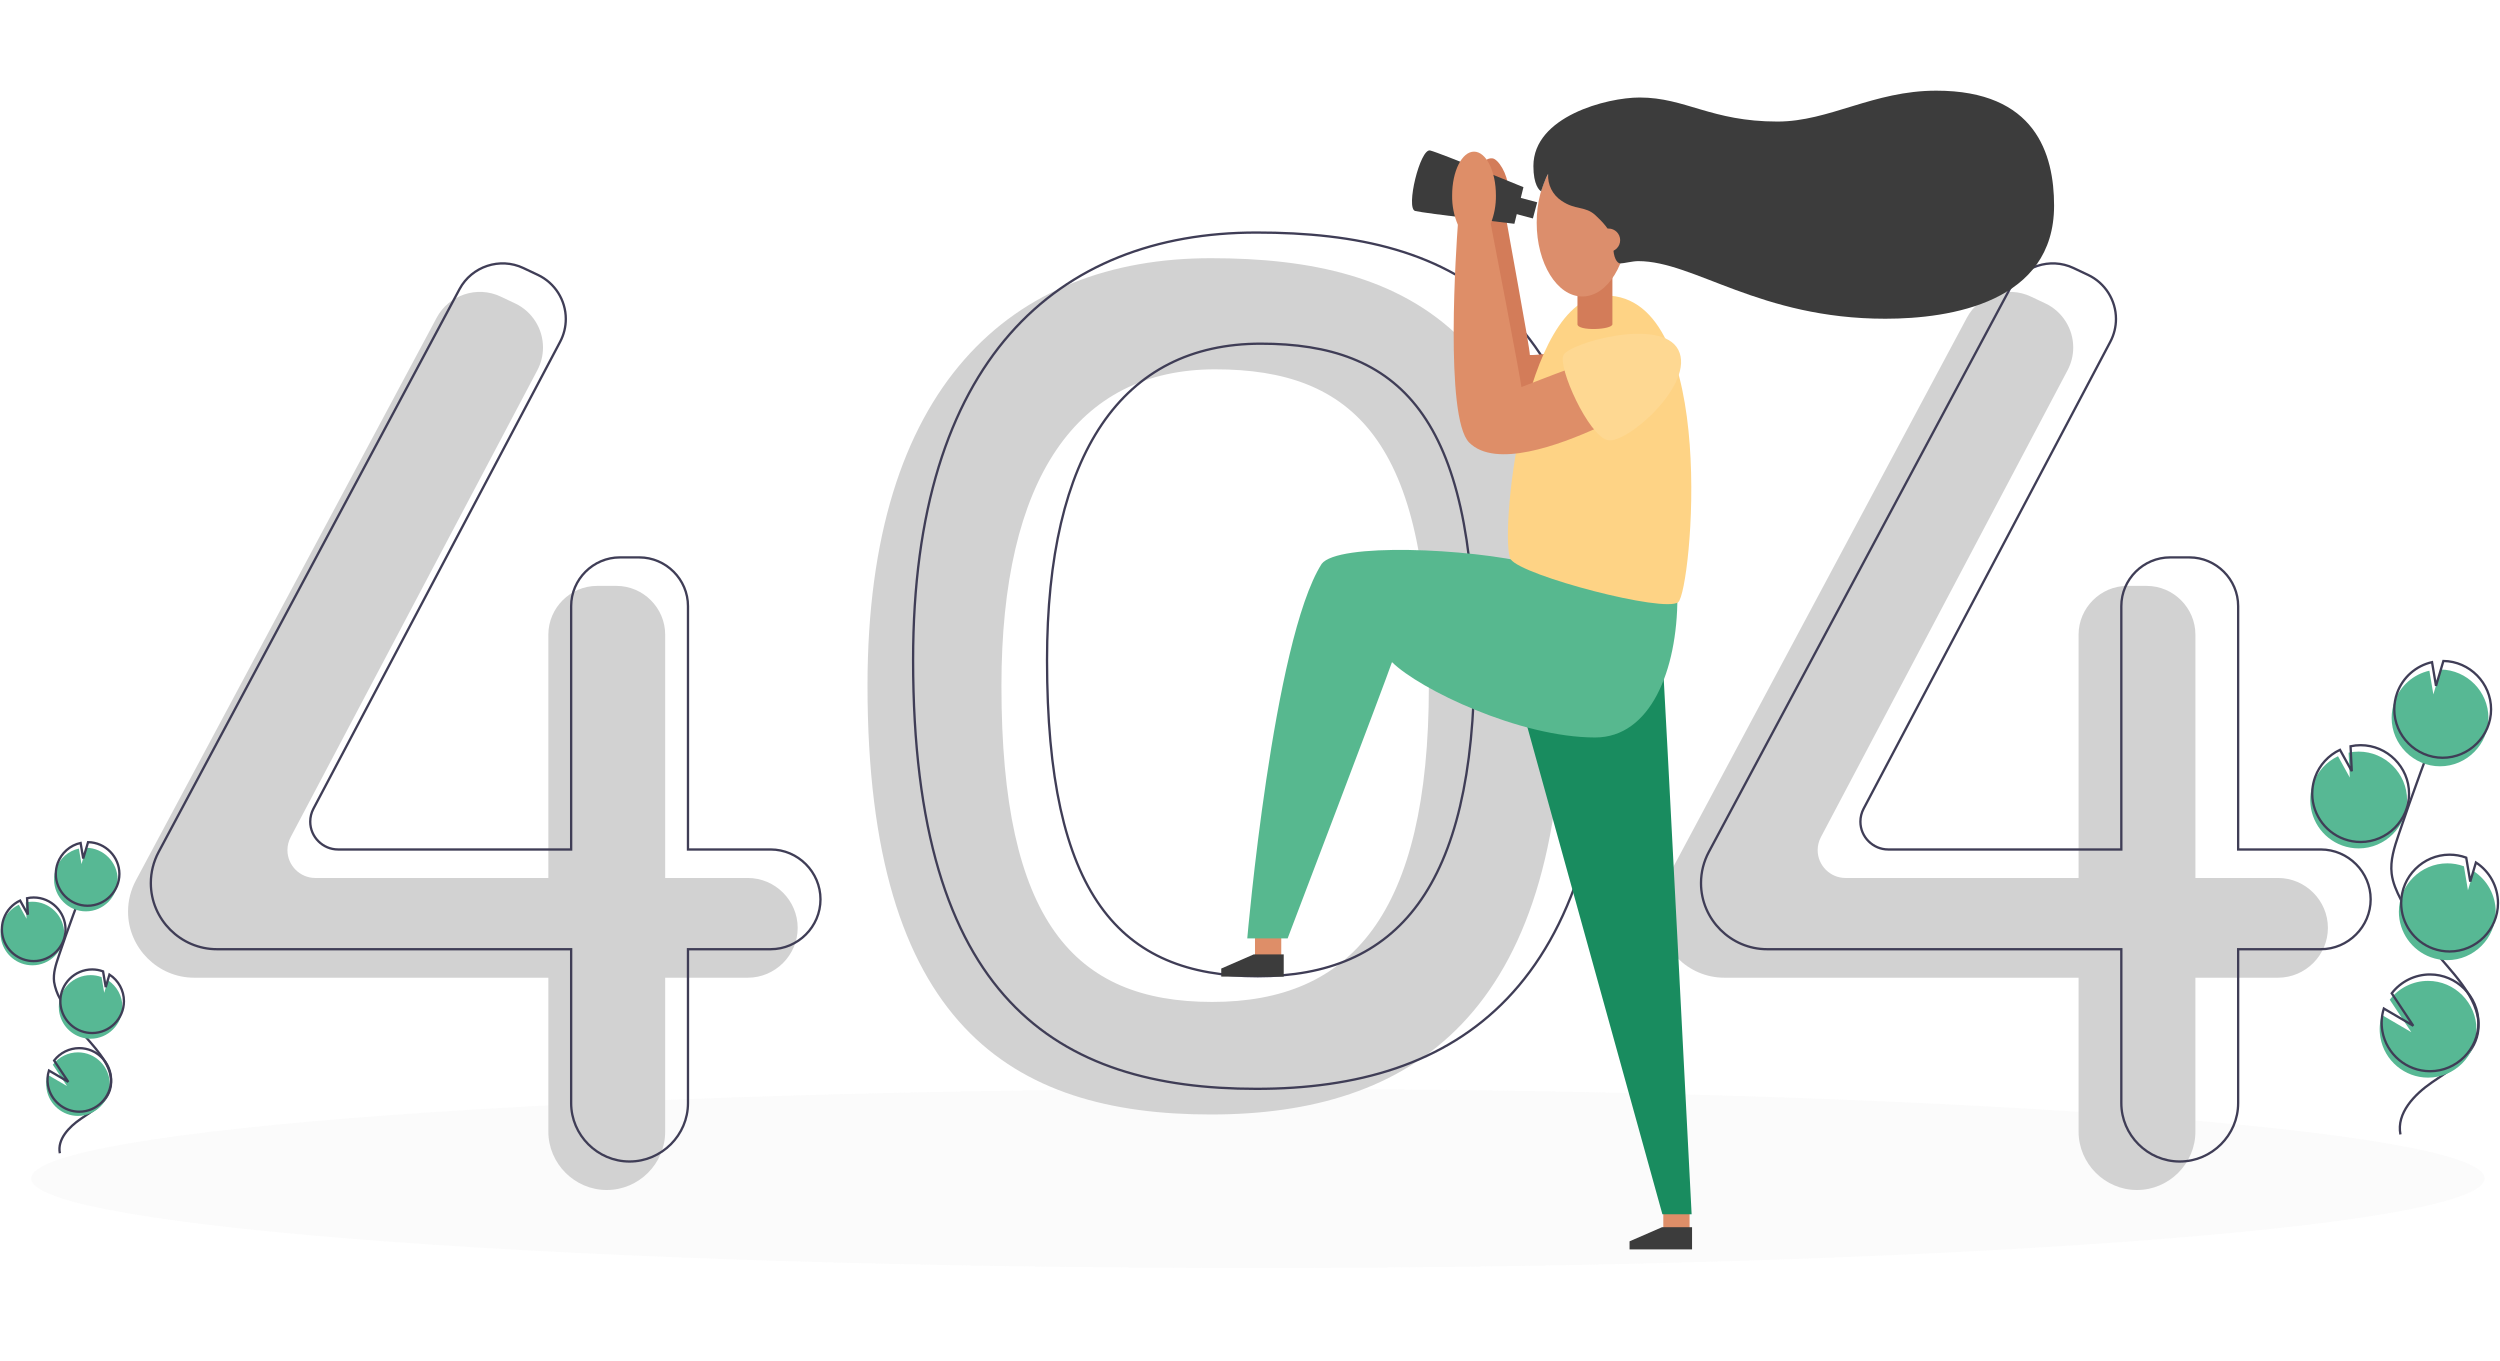
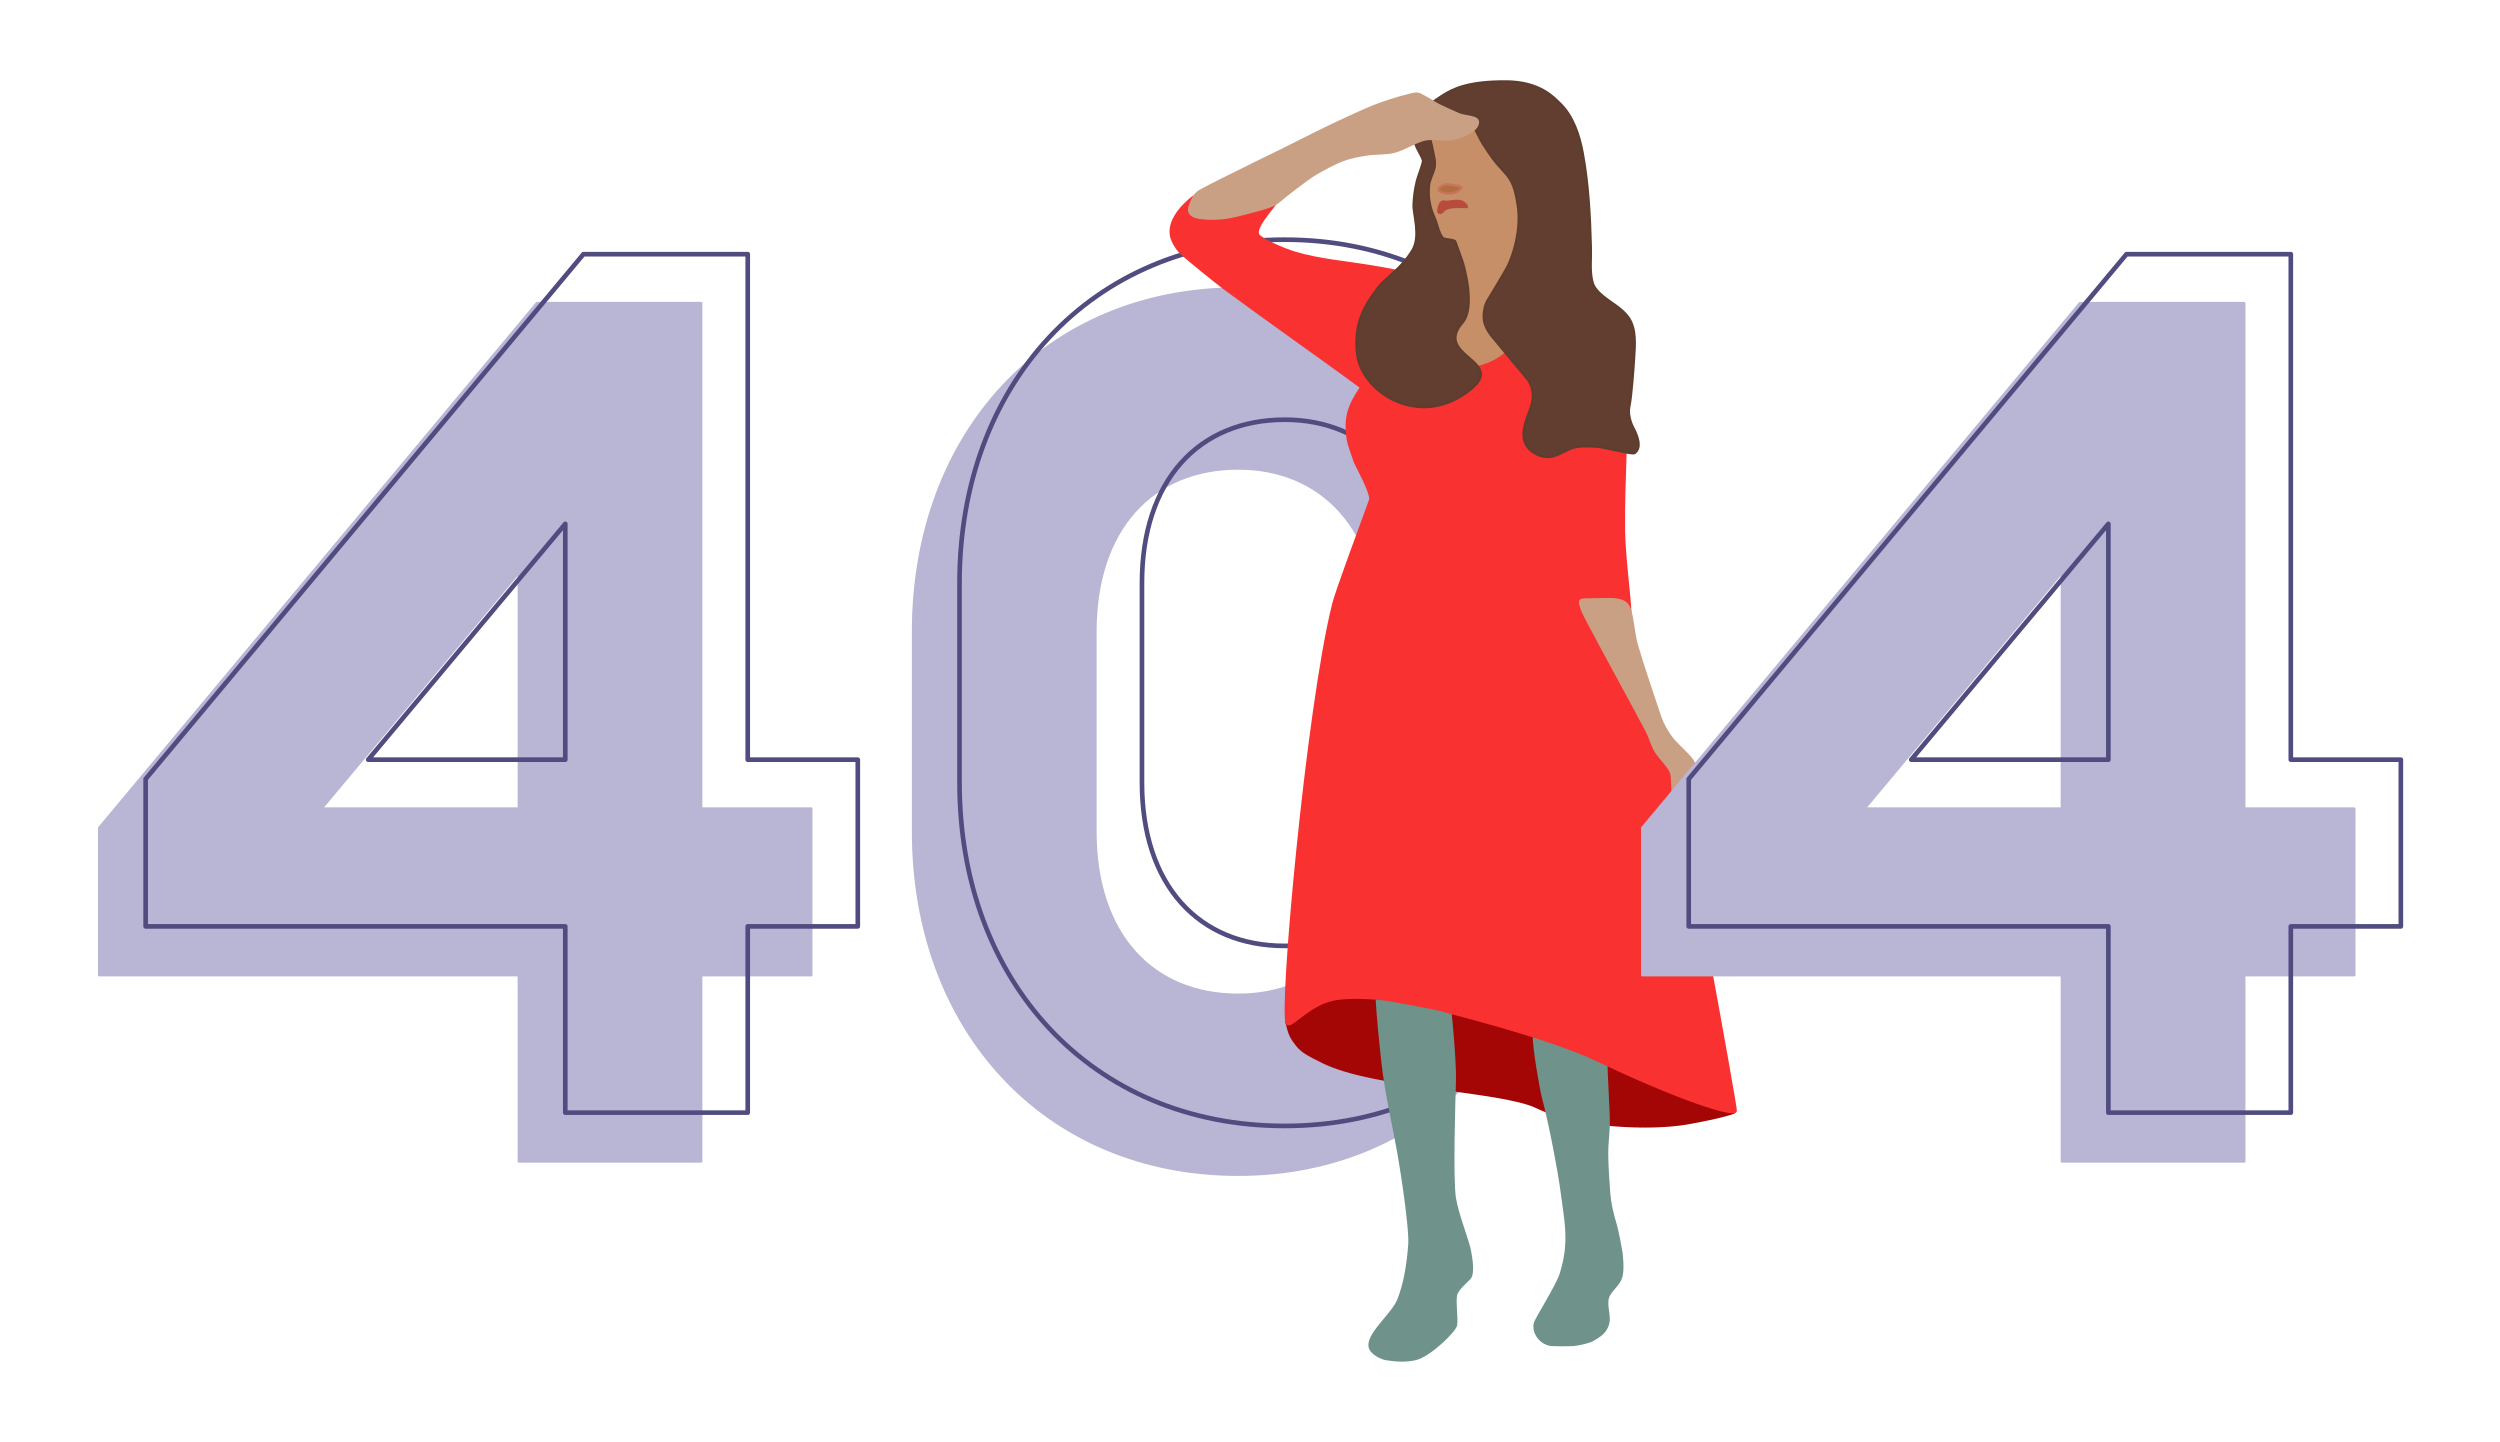
- <svg xmlns="http://www.w3.org/2000/svg" width="100%" height="100%" viewBox="0 0 1075 585" version="1.1">
+ <svg xmlns="http://www.w3.org/2000/svg" width="100%" height="100%" viewBox="0 0 1075 620" version="1.1" xml:space="preserve" style="fill-rule:evenodd;clip-rule:evenodd;stroke-linejoin:round;stroke-miterlimit:2;">
  <g>
+     <path d="M223.072,499.433l78.455,0l0,-80.081l47.32,0l0,-71.695l-47.32,0l0,-217.36l-70.661,0l-188.234,225.673l0,63.382l180.44,0l0,80.081Zm-84.76,-151.776l84.76,-101.4l0,101.4l-84.76,0Z" style="fill:#b9b5d5;fill-rule:nonzero;stroke:#b9b5d5;stroke-width:1px;" />
+     <path d="M532.44,505.153c82.175,0 139.327,-62.348 139.327,-147.636l0,-85.825c0,-85.287 -57.152,-147.635 -139.327,-147.635c-83.214,0 -139.848,62.348 -139.848,147.635l0,85.825c0,85.288 56.634,147.635 139.848,147.635l0,0.001Zm0,-77.414c-36.939,0 -61.393,-26.008 -61.393,-70.221l0,-85.825c0,-44.213 24.454,-70.22 61.393,-70.22c35.899,0 60.872,26.007 60.872,70.22l0,85.825c0,44.213 -24.973,70.221 -60.872,70.221Z" style="fill:#b9b5d5;fill-rule:nonzero;stroke:#b9b5d5;stroke-width:1px;" />
+     <path d="M552.44,484.153c82.175,0 139.327,-62.348 139.327,-147.636l0,-85.825c0,-85.287 -57.152,-147.635 -139.327,-147.635c-83.214,0 -139.848,62.348 -139.848,147.635l0,85.825c0,85.288 56.634,147.635 139.848,147.635l0,0.001Zm0,-77.414c-36.939,0 -61.393,-26.008 -61.393,-70.221l0,-85.825c0,-44.213 24.454,-70.22 61.393,-70.22c35.899,0 60.872,26.007 60.872,70.22l0,85.825c0,44.213 -24.973,70.221 -60.872,70.221Z" style="fill:none;fill-rule:nonzero;stroke:#504c80;stroke-width:2px;" />
    <g>
-       <ellipse cx="540.895" cy="506.723" rx="527.5" ry="38.521" style="fill:#f2f2f2;fill-opacity:0.3;" />
-       <path d="M520.678,111.022c-85.944,0 -147.651,55.14 -147.651,183.798c0,145.813 61.707,184.411 147.651,184.411c85.944,0 151.327,-42.274 151.327,-184.411c0,-151.939 -65.383,-183.798 -151.327,-183.798Zm0.565,319.809c-59.527,0 -90.626,-34.923 -90.626,-135.916c0,-89.112 32.372,-136.105 91.899,-136.105c59.527,0 91.899,30.868 91.899,136.105c0,98.447 -33.645,135.916 -93.172,135.916Z" style="fill:#d2d2d2;fill-rule:nonzero;" />
-       <path d="M321.563,377.529l-35.534,0l0,-104.639c0,-11.496 -9.46,-20.956 -20.956,-20.956l-8.326,0c0,0 0,0 0,0c-11.496,0 -20.956,9.46 -20.956,20.956l0,104.639l-100.23,0c0,0 0,0 0,0c-6.563,0 -11.963,-5.4 -11.963,-11.963c0,-1.948 0.475,-3.866 1.385,-5.589l106.083,-200.78c1.594,-3.017 2.427,-6.378 2.427,-9.789c0,-8.094 -4.689,-15.494 -12.008,-18.95l-6.262,-2.957c-10.04,-4.741 -22.195,-0.722 -27.429,9.07l-129.382,242.033c-2.203,4.121 -3.356,8.723 -3.356,13.396c0,15.588 12.828,28.416 28.416,28.416l152.319,0l0,66.167c0,13.78 11.339,25.119 25.119,25.119l0,0c13.78,0 25.119,-11.339 25.119,-25.119l0,-66.167l35.534,0c11.764,0 21.443,-9.68 21.443,-21.443c0,-11.764 -9.679,-21.444 -21.443,-21.444Z" style="fill:#d2d2d2;fill-rule:nonzero;" />
-       <path d="M979.56,377.529l-35.534,0l0,-104.639c0,-11.496 -9.46,-20.956 -20.956,-20.956l-8.327,0c0,0 0,0 0,0c-11.496,0 -20.956,9.46 -20.956,20.956l0,104.639l-100.23,0c0,0 0,0 0,0c-6.562,0 -11.963,-5.4 -11.963,-11.963c0,-1.948 0.476,-3.866 1.386,-5.589l106.082,-200.78c1.594,-3.017 2.427,-6.378 2.427,-9.789c0,-8.094 -4.689,-15.494 -12.007,-18.95l-6.263,-2.957c-10.04,-4.741 -22.194,-0.722 -27.429,9.07l-129.381,242.033c-2.203,4.121 -3.356,8.723 -3.356,13.396c0,15.588 12.827,28.416 28.416,28.416l152.318,0l0,66.167c0,13.78 11.34,25.119 25.119,25.119c13.78,0 25.119,-11.339 25.119,-25.119l0,-66.167l35.535,0c11.763,0 21.443,-9.68 21.443,-21.443c0,-11.764 -9.68,-21.443 -21.443,-21.444Z" style="fill:#d2d2d2;fill-rule:nonzero;" />
-       <path d="M331.366,365.276l-35.534,0l0,-104.639c0,0 0,0 0,0c0,-11.496 -9.46,-20.956 -20.956,-20.956l-8.327,0c-11.496,0 -20.955,9.46 -20.955,20.956l0,104.639l-100.231,0c0,0 0,0 0,0c-6.562,0 -11.963,-5.4 -11.963,-11.963c0,-1.948 0.476,-3.867 1.386,-5.589l106.082,-200.78c1.594,-3.017 2.427,-6.378 2.427,-9.79c0,-8.093 -4.689,-15.493 -12.007,-18.949l-6.262,-2.957c-10.041,-4.741 -22.195,-0.722 -27.43,9.07l-129.381,242.032c-2.203,4.122 -3.356,8.723 -3.356,13.397c0,15.588 12.827,28.415 28.416,28.415l152.319,0l0,66.168c0,13.78 11.339,25.119 25.119,25.119l0,0c13.779,0 25.119,-11.339 25.119,-25.119l0,-66.168l35.534,0c11.763,0 21.443,-9.679 21.443,-21.443c0,0 0,0 0,0c0,-11.763 -9.68,-21.443 -21.443,-21.443Z" style="fill:none;fill-rule:nonzero;stroke:#3f3d56;stroke-width:1px;" />
-       <path d="M997.94,365.276l-35.535,0l0,-104.639c0,-11.496 -9.459,-20.956 -20.956,-20.956l-8.326,0c-11.496,0 -20.956,9.46 -20.956,20.956l0,104.639l-100.23,0c0,0 0,0 0,0c-6.563,0 -11.963,-5.4 -11.963,-11.963c0,-1.948 0.476,-3.867 1.386,-5.589l106.082,-200.78c1.594,-3.017 2.427,-6.378 2.427,-9.79c0,-8.093 -4.689,-15.493 -12.007,-18.949l-6.263,-2.957c-10.04,-4.741 -22.195,-0.722 -27.429,9.07l-129.382,242.032c-2.203,4.122 -3.355,8.723 -3.355,13.397c0,15.588 12.827,28.415 28.415,28.415l152.319,0l0,66.168c0,13.78 11.339,25.119 25.119,25.119c13.78,0 25.119,-11.339 25.119,-25.119l0,-66.168l35.535,0c11.763,0 21.443,-9.679 21.443,-21.443c0,-11.763 -9.68,-21.443 -21.443,-21.443Z" style="fill:none;fill-rule:nonzero;stroke:#3f3d56;stroke-width:1px;" />
-       <path d="M540.283,99.995c-85.944,0 -147.651,55.139 -147.651,183.798c0,145.813 61.707,184.41 147.651,184.41c85.944,0 151.327,-42.273 151.327,-184.41c0,-151.94 -65.383,-183.798 -151.327,-183.798Zm0.565,319.808c-59.527,0 -90.626,-34.923 -90.626,-135.916c0,-89.112 32.372,-136.105 91.899,-136.105c59.527,0 91.899,30.868 91.899,136.105c0,98.447 -33.645,135.916 -93.172,135.916l0,0Z" style="fill:none;fill-rule:nonzero;stroke:#3f3d56;stroke-width:1px;" />
-       <path d="M1007.12,363.562c2.279,0.829 4.686,1.253 7.111,1.253c11.417,0 20.812,-9.395 20.812,-20.813c0,-11.417 -9.395,-20.812 -20.812,-20.812c-1.459,0 -2.913,0.153 -4.34,0.457l0.521,10.712l-5.068,-9.18c-4.972,2.336 -8.817,6.555 -10.683,11.722c-0.663,1.811 -1.067,3.707 -1.198,5.63c-0.655,9.247 4.943,17.868 13.657,21.031Z" style="fill:#57b894;fill-rule:nonzero;" />
-       <path d="M1032.19,487.806c-1.789,-9.11 5.963,-17.187 13.621,-22.437c7.658,-5.249 16.605,-10.408 19.218,-19.317c3.755,-12.803 -7.43,-24.529 -16.136,-34.641c-6.459,-7.505 -12.005,-15.748 -16.523,-24.558c-1.812,-3.532 -3.476,-7.225 -3.953,-11.166c-0.686,-5.675 1.137,-11.323 2.974,-16.737c6.12,-18.034 12.663,-35.917 19.629,-53.65" style="fill:none;fill-rule:nonzero;stroke:#3f3d56;stroke-width:1px;" />
-       <path d="M1007.97,360.804c2.279,0.829 4.686,1.253 7.111,1.253c11.417,0 20.812,-9.395 20.812,-20.813c0,-11.417 -9.395,-20.812 -20.812,-20.812c-1.459,0 -2.913,0.153 -4.339,0.457l0.52,10.712l-5.068,-9.18c-4.972,2.336 -8.817,6.556 -10.683,11.723c-0.663,1.81 -1.066,3.706 -1.197,5.629c-0.656,9.247 4.943,17.869 13.656,21.031Z" style="fill:none;fill-rule:nonzero;stroke:#3f3d56;stroke-width:1px;" />
-       <path d="M1029.65,301.601c2.414,-6.659 8.07,-11.643 14.98,-13.198l1.714,10.184l3.177,-10.696c11.298,0.168 20.501,9.509 20.501,20.808c0,11.416 -9.394,20.81 -20.81,20.81c-11.416,0 -20.81,-9.394 -20.81,-20.81c0,-2.421 0.423,-4.823 1.248,-7.098l0,0Z" style="fill:#57b894;fill-rule:nonzero;" />
-       <path d="M1030.79,297.924c2.414,-6.659 8.07,-11.643 14.98,-13.198l1.714,10.184l3.177,-10.696c11.298,0.168 20.501,9.508 20.501,20.808c0,11.416 -9.394,20.81 -20.81,20.81c-11.416,0 -20.81,-9.394 -20.81,-20.81c0,-2.421 0.423,-4.823 1.248,-7.098l0,0Z" style="fill:none;fill-rule:nonzero;stroke:#3f3d56;stroke-width:1px;" />
-       <path d="M1045.24,411.617c2.275,0.825 4.676,1.247 7.096,1.247c11.416,0 20.81,-9.394 20.81,-20.81c0,-7.044 -3.577,-13.627 -9.487,-17.46l-2.441,8.22l-1.732,-10.304c-0.017,-0.008 -0.034,-0.015 -0.053,-0.02c-2.278,-0.828 -4.684,-1.252 -7.108,-1.252c-11.417,0 -20.811,9.395 -20.811,20.811c0,8.741 5.507,16.592 13.726,19.568l0,0Z" style="fill:#57b894;fill-rule:nonzero;" />
-       <path d="M1046.23,407.892c2.275,0.826 4.676,1.248 7.096,1.248c11.416,0 20.81,-9.394 20.81,-20.81c0,-7.045 -3.577,-13.627 -9.487,-17.46l-2.441,8.219l-1.731,-10.304c-0.017,-0.008 -0.035,-0.015 -0.053,-0.02c-2.279,-0.828 -4.685,-1.252 -7.109,-1.252c-11.416,0 -20.811,9.395 -20.811,20.812c0,8.741 5.507,16.591 13.726,19.567l0,0Z" style="fill:none;fill-rule:nonzero;stroke:#3f3d56;stroke-width:1px;" />
-       <path d="M1023.58,446.18c1.741,9.906 10.429,17.201 20.487,17.201c11.411,0 20.801,-9.391 20.801,-20.802c0,-11.411 -9.39,-20.801 -20.801,-20.801c-6.447,0 -12.541,2.997 -16.477,8.104l9.273,13.957l-12.67,-7.408c-0.982,3.154 -1.193,6.497 -0.613,9.749Z" style="fill:#57b894;fill-rule:nonzero;" />
-       <path d="M1024.43,443.422c1.741,9.906 10.429,17.201 20.487,17.201c11.412,0 20.802,-9.39 20.802,-20.802c0,-11.411 -9.39,-20.801 -20.802,-20.801c-6.447,0 -12.541,2.997 -16.476,8.104l9.272,13.957l-12.67,-7.408c-0.982,3.154 -1.192,6.497 -0.613,9.749Z" style="fill:none;fill-rule:nonzero;stroke:#3f3d56;stroke-width:1px;" />
-       <path d="M9.259,414.261c1.498,0.545 3.079,0.823 4.673,0.823c7.501,0 13.674,-6.172 13.674,-13.674c0,-7.501 -6.173,-13.674 -13.674,-13.674c-0.959,0 -1.914,0.101 -2.852,0.3l0.343,7.039l-3.33,-6.032c-3.267,1.535 -5.793,4.307 -7.019,7.702c-0.436,1.189 -0.701,2.435 -0.787,3.699c-0.431,6.075 3.248,11.739 8.972,13.817Z" style="fill:#57b894;fill-rule:nonzero;" />
-       <path d="M25.736,495.892c-1.176,-5.986 3.918,-11.292 8.949,-14.742c5.031,-3.449 10.91,-6.838 12.626,-12.691c2.467,-8.412 -4.881,-16.117 -10.601,-22.76c-4.244,-4.931 -7.888,-10.347 -10.856,-16.135c-1.291,-2.274 -2.17,-4.757 -2.597,-7.336c-0.451,-3.729 0.747,-7.44 1.954,-10.997c4.02,-11.849 8.319,-23.598 12.896,-35.249" style="fill:none;fill-rule:nonzero;stroke:#3f3d56;stroke-width:1px;" />
-       <path d="M9.823,412.449c1.497,0.545 3.078,0.823 4.672,0.823c7.501,0 13.674,-6.172 13.674,-13.674c0,-7.501 -6.173,-13.674 -13.674,-13.674c-0.959,0 -1.914,0.101 -2.851,0.3l0.342,7.039l-3.33,-6.032c-3.267,1.535 -5.793,4.307 -7.019,7.702c-0.436,1.189 -0.701,2.435 -0.787,3.699c-0.43,6.075 3.248,11.739 8.973,13.817Z" style="fill:none;fill-rule:nonzero;stroke:#3f3d56;stroke-width:1px;" />
-       <path d="M24.064,373.552c1.586,-4.375 5.302,-7.65 9.843,-8.671l1.125,6.691l2.088,-7.028c7.423,0.11 13.47,6.247 13.47,13.671c0,7.501 -6.172,13.673 -13.673,13.673c-7.501,0 -13.673,-6.172 -13.673,-13.673c0,-1.59 0.278,-3.168 0.82,-4.663Z" style="fill:#57b894;fill-rule:nonzero;" />
-       <path d="M24.815,371.136c1.586,-4.375 5.302,-7.65 9.842,-8.671l1.126,6.69l2.088,-7.027c7.423,0.11 13.469,6.247 13.469,13.671c0,7.501 -6.172,13.673 -13.672,13.673c-7.501,0 -13.673,-6.172 -13.673,-13.673c0,-1.59 0.278,-3.168 0.82,-4.663Z" style="fill:none;fill-rule:nonzero;stroke:#3f3d56;stroke-width:1px;" />
-       <path d="M34.31,445.834c1.494,0.542 3.072,0.82 4.662,0.82c7.5,0 13.672,-6.172 13.672,-13.673c0,-4.628 -2.35,-8.953 -6.233,-11.471l-1.604,5.4l-1.137,-6.77c-0.011,-0.005 -0.023,-0.01 -0.035,-0.013c-1.498,-0.545 -3.079,-0.823 -4.673,-0.823c-7.501,0 -13.673,6.172 -13.673,13.673c0,5.744 3.619,10.903 9.021,12.857Z" style="fill:#57b894;fill-rule:nonzero;" />
-       <path d="M34.96,443.387c1.495,0.542 3.073,0.82 4.663,0.82c7.5,0 13.672,-6.172 13.672,-13.673c0,-4.628 -2.35,-8.953 -6.233,-11.471l-1.604,5.4l-1.137,-6.77c-0.012,-0.005 -0.023,-0.01 -0.035,-0.013c-1.495,-0.542 -3.073,-0.82 -4.663,-0.82c-7.501,0 -13.673,6.172 -13.673,13.673c0,5.74 3.614,10.897 9.01,12.854Z" style="fill:none;fill-rule:nonzero;stroke:#3f3d56;stroke-width:1px;" />
-       <path d="M20.074,468.543c1.144,6.508 6.852,11.301 13.461,11.301c7.497,0 13.666,-6.17 13.666,-13.667c0,-7.497 -6.169,-13.667 -13.666,-13.667c-4.236,0 -8.24,1.97 -10.826,5.325l6.092,9.17l-8.324,-4.867c-0.645,2.071 -0.784,4.268 -0.403,6.405Z" style="fill:#57b894;fill-rule:nonzero;" />
-       <path d="M20.637,466.731c1.144,6.508 6.853,11.301 13.461,11.301c7.497,0 13.667,-6.17 13.667,-13.667c0,-7.497 -6.17,-13.667 -13.667,-13.667c-4.236,0 -8.24,1.97 -10.826,5.325l6.092,9.17l-8.324,-4.867c-0.645,2.071 -0.784,4.268 -0.403,6.405Z" style="fill:none;fill-rule:nonzero;stroke:#3f3d56;stroke-width:1px;" />
+       <path d="M553.15,439.311c1.365,5.609 1.88,6.718 4.524,10.075c2.227,2.827 4.919,4.218 11.112,7.293c21.993,10.92 77.147,12.179 91.921,19.343c18.354,8.899 49.915,9.634 64.767,7.009c13.864,-2.449 20.507,-4.513 20.515,-4.931c0.019,-0.95 -6.616,-1.552 -8.659,-2.078c-1.792,-0.462 -4.621,-1.692 -6.264,-2.524c-4.311,-2.182 -8.568,-4.469 -12.869,-6.671c-9.906,-5.071 -19.782,-10.345 -30.265,-14.168c-9.428,-3.437 -85.599,-22.662 -94.587,-24.489c-2.409,-0.489 -21.929,-2.374 -28.194,1.644c-2.017,1.294 -12.534,7.308 -12.001,9.497Z" style="fill:#a40505;stroke:#a40505;stroke-width:1px;stroke-linecap:round;stroke-miterlimit:1.5;" />
+       <path d="M604.702,429.891c-0.831,-0.291 -12.756,-3.024 -12.723,-1.922c0.233,7.676 1.635,20.827 2.471,28.466c1.449,13.238 4.559,26.219 6.89,39.307c1.88,10.555 5.128,33.139 4.71,39.099c-0.64,9.116 -2.041,17.253 -4.71,24.021c-2.643,6.702 -14.422,15.388 -12.129,21.028c0.894,2.197 4.867,4.208 6.814,4.508c4.149,0.64 8.237,0.951 12.569,0c6.171,-1.355 17.142,-12.215 17.473,-14.584c0.5,-3.58 -0.678,-9.356 0,-12.927c0.475,-2.508 4.871,-6.088 5.935,-7.326c1.698,-1.978 0.659,-8.678 0,-11.944c-0.882,-4.372 -5.416,-15.778 -6.438,-22.439c-1.347,-8.781 -0.212,-42.843 0,-50.109c0.249,-8.522 -1.71,-28.439 -1.876,-29.605c-0.016,-0.11 -17.396,-5.016 -18.986,-5.573Z" style="fill:#6f928a;stroke:#6f928b;stroke-width:1px;stroke-linecap:round;stroke-miterlimit:1.5;" />
+       <path d="M690.653,455.381c-0.006,-0.807 -31.024,-11.149 -31.057,-10.618c-0.318,5.204 3.136,24.292 3.875,27.011c3.158,11.617 7.077,33.241 7.647,37.651c1.986,15.382 4.496,24.269 0,38.45c-1.626,5.128 -10.662,19.248 -11.09,21.114c-1.032,4.501 2.892,9.061 7.36,9.338c2.034,0.126 6.825,0.117 8.939,0c1.844,-0.102 6.975,-1.181 8.494,-2.099c2.682,-1.622 5.875,-3.188 6.733,-7.502c0.813,-4.088 -1.88,-8.61 0.603,-12.4c1.668,-2.546 4.146,-4.359 5.016,-7.426c0.774,-2.729 0.289,-8.579 0,-10.44c-0.407,-2.617 -1.766,-9.543 -2.475,-11.922c-1.335,-4.476 -2.378,-8.624 -2.767,-13.257c-0.381,-4.524 -0.86,-12.925 -0.893,-16.993c-0.031,-3.886 0.54,-8.507 0.689,-12.382c0.173,-4.549 -1.028,-22.2 -1.074,-28.525Z" style="fill:#6f928a;stroke:#6f928b;stroke-width:1px;stroke-linecap:round;stroke-miterlimit:1.5;" />
+       <path d="M613.261,59.877c-0.511,-3.532 17.433,-6.878 18.395,-6.612c6.658,1.837 13.623,14.133 18.489,21.36c3.566,5.297 3.022,21.995 4.386,29.386c0.439,2.384 -13.976,28.729 -14.381,30.609c-1.528,7.095 11.115,12.868 9.995,16.051c-1.339,3.805 -4.579,4.259 -8.413,6.947c-4.403,3.088 -10.545,-0.604 -12.63,-3.255c-1.598,-2.033 -5.186,-8.377 -4.976,-9.073c1.63,-5.406 4.649,-8.497 4.976,-12.502c0.39,-4.769 -1.615,-23.527 -3.497,-24.954c-2.465,-1.869 -5.554,-2.755 -7.793,-4.949c-1.607,-1.576 -4.75,-18.843 -4.551,-21.552c0.261,-3.549 0.447,-18.362 0,-21.456Z" style="fill:#c78f68;stroke:#3e281e;stroke-width:1px;stroke-linecap:round;stroke-miterlimit:1.5;" />
+       <path d="M620.967,79.391c-0.87,0.41 -3.358,1.571 -1.94,2.837c0.179,0.159 1.739,0.819 1.94,0.85c2.161,0.332 3.082,0.297 5.323,-0.466c0.407,-0.138 1.184,-0.642 1.95,-1.656c0.209,-0.277 0.23,-0.594 -0.178,-0.723c-0.758,-0.238 -1.542,-0.39 -2.325,-0.526c-0.846,-0.146 -4.07,-0.646 -4.77,-0.316Z" style="fill:#b46c41;stroke:#c5765d;stroke-width:1px;stroke-linecap:round;stroke-miterlimit:1.5;" />
+       <path d="M626.241,88.991l2.715,0c0.555,0 1.268,0.076 1.818,0c0.076,-0.01 -0.126,-0.605 -0.244,-0.76c-0.232,-0.303 -0.493,-0.59 -0.793,-0.826c-0.778,-0.612 -1.523,-0.965 -2.532,-1.009c-2.634,-0.114 -2.593,0.296 -5.248,0.401c-0.549,0.022 -1.444,-0.404 -1.98,0.03c-1.062,0.86 -1.31,2.418 -1.481,3.67c-0.059,0.428 0.039,0.889 0.52,1.046c0.822,0.268 1.63,-0.991 2.09,-1.318c1.455,-1.034 3.424,-1.234 5.135,-1.234Z" style="fill:#b84c3c;stroke:#b84c3c;stroke-width:1px;stroke-linecap:round;stroke-miterlimit:1.5;" />
+       <path d="M513.04,92.444c-1.462,-0.697 1.392,-8.861 0,-7.759c-5.317,4.208 -12.075,11.567 -8.783,18.874c0.938,2.083 2.337,4.163 4.016,5.676c2.634,2.376 14.712,12.189 18.113,14.705c19.384,14.339 39.346,28.238 58.786,42.501c0.541,0.397 -6.559,7.63 -6.052,17.464c0.347,6.743 0.775,6.588 3.464,14.632c0.523,1.565 7.559,13.803 6.555,16.586c-3.862,10.701 -14.309,38.594 -15.815,44.589c-11.229,44.681 -23.129,176.188 -19.908,180.405c1.714,2.244 8.854,-7.954 19.908,-10.304c7.836,-1.667 21.006,-0.232 22.423,0c1.21,0.197 21.526,3.577 25.755,5.039c2.428,0.84 44.22,10.974 65.518,21.166c33.582,16.069 59.422,24.719 59.35,21.587c-0.077,-3.301 -23.078,-129.85 -26.323,-140.718c-1.049,-3.516 -2.652,-7.923 -4.219,-11.246c-4.123,-8.748 -32.767,-62.338 -33.61,-63.355c-0.719,-0.867 -1.666,-3.457 -1.179,-3.526c5.701,-0.808 18.249,6.108 19.716,6.243c1.238,0.115 -2.336,-24.187 -2.464,-36.776c-0.252,-24.936 1.812,-36.925 0,-61.786c-0.434,-5.962 -42.034,-25.738 -42.976,-24.108c-4.062,7.023 -9.801,12.652 -17.756,14.969c-2.876,0.838 -6.901,1.39 -9.713,0c-1.209,-0.597 -2.027,-1.654 -2.65,-2.806c-2.179,-4.033 -1.037,-8.396 -0.704,-12.702c0.13,-1.686 0.243,-3.376 0.25,-5.067c0.028,-6.357 -14.158,-16.579 -16.293,-17.55c-5.96,-2.709 -12.962,-3.648 -19.31,-4.713c-10.837,-1.818 -21.874,-2.652 -32.439,-5.822c-4.595,-1.379 -14.478,-5.589 -15.67,-7.718c-1.105,-1.972 1.89,-6.278 4.326,-9.422c1.494,-1.928 2.778,-3.419 2.778,-3.667c0,-0.462 -6.67,2.066 -7.104,2.225c-1.238,0.452 -10.521,2.615 -14.509,3.311c-4.167,0.727 -9.539,0.951 -13.481,-0.927Z" style="fill:#f93131;stroke:#f93131;stroke-width:1px;stroke-linecap:round;stroke-miterlimit:1.5;" />
+       <path d="M608.866,60.968c-1.415,0.64 3.236,6.813 3.042,8.4c-0.175,1.422 -2.242,6.848 -2.606,8.311c-0.886,3.557 -1.295,6.712 -1.465,10.37c-0.186,4.035 3.204,13.569 -0.518,19.629c-5.155,8.394 -11.424,11.61 -14.657,15.858c-5.409,7.108 -10.69,14.916 -9.079,28.764c1.952,16.77 27.797,32.935 49.319,14.722c14.244,-12.054 -16.485,-13.944 -4.056,-28.266c5.813,-6.699 0.488,-24.902 0,-26.313c-0.371,-1.073 -0.909,-2.618 -3.046,-8.532c-0.362,-1.001 -4.788,-0.762 -5.515,-1.709c-1.571,-2.049 -2.013,-4.551 -2.853,-6.988c-0.651,-1.889 -1.72,-3.969 -2.204,-5.92c-0.911,-3.679 -1.018,-5.334 -0.815,-9.113c0.148,-2.753 1.71,-5.194 2.381,-7.803c0.356,-1.384 0.216,-3.268 -0.066,-4.643c-0.462,-2.247 -1.592,-7.966 -1.865,-8.007c-1.264,-0.19 -4.7,0.653 -5.997,1.24Z" style="fill:#613e2f;stroke:#5f3d2e;stroke-width:1px;stroke-linecap:round;stroke-miterlimit:1.5;" />
+       <path d="M633.835,54.994c1.549,2.206 2.295,4.492 3.745,6.754c1.619,2.523 3.266,5.035 5.096,7.409c1.74,2.256 3.817,4.235 5.599,6.458c2.783,3.471 3.63,8.02 4.327,12.385c1.76,11.016 -2.175,22.393 -4.327,26.55c-1.865,3.604 -7.404,12.523 -8.671,14.73c-1.195,2.081 -1.577,4.551 -1.604,6.917c-0.037,3.371 1.799,6.393 3.892,8.884c1.826,2.171 13.011,15.796 14.033,16.884c2.57,2.736 4.403,7.223 2.248,13.384c-1.702,4.87 -4.786,11.186 -1.81,16.216c0.652,1.101 2.164,2.567 3.376,3.219c1.49,0.801 2.907,1.773 6.214,1.703c3.115,-0.065 6.381,-2.313 9.208,-3.502c3.146,-1.323 6.723,-1.078 10.029,-1.015c4.984,0.094 16.624,3.723 17.768,2.814c2.96,-2.351 1.263,-6.753 0.014,-9.52c-0.516,-1.144 -3.411,-5.569 -2.318,-10.759c0.921,-4.368 1.836,-17.752 1.966,-19.975c0.339,-5.834 1.197,-13.273 -2.602,-18.319c-2.775,-3.684 -7.146,-5.946 -10.63,-8.783c-1.899,-1.547 -4.019,-3.637 -4.651,-6.139c-1.23,-4.867 -0.54,-9.716 -0.668,-14.677c-0.351,-13.611 -1.046,-27.487 -3.528,-40.898c-1.41,-7.62 -4.083,-15.825 -9.814,-21.329c-2.804,-2.692 -8.77,-9.338 -23.269,-9.384c-16.28,-0.052 -22.573,3.162 -27.069,5.995c-1.206,0.76 -4.244,2.823 -4.167,2.866c2.314,1.287 16.539,9.604 17.613,11.132Z" style="fill:#613e2f;stroke:#5f3d2e;stroke-width:1px;stroke-linecap:round;stroke-miterlimit:1.5;" />
+       <path d="M516.639,81.698c-2.852,1.573 -3.502,2.972 -4.881,6.46c-0.479,1.212 -0.673,2.542 0,3.492c1.178,1.661 3.128,1.844 4.881,2.1c2.398,0.35 6.359,0.365 9.508,0c3.404,-0.394 7.358,-1.433 10.916,-2.366c3.522,-0.922 7.797,-2.023 10.434,-3.226c2.033,-0.928 3.605,-2.642 5.386,-3.992c1.814,-1.373 3.626,-2.883 5.495,-4.25c2.186,-1.598 4.94,-3.779 7.62,-5.339c3.162,-1.84 7.767,-4.346 11.352,-5.702c3.257,-1.233 6.723,-1.872 10.159,-2.437c3.719,-0.611 8.207,-0.221 12.151,-1.231c4.197,-1.076 9.078,-4.352 13.032,-5.222c3.479,-0.766 7.665,0.398 10.689,0c2.585,-0.341 5.429,-1.203 7.449,-2.388c1.908,-1.12 4.236,-2.175 4.668,-4.721c0.506,-2.988 -5.589,-2.539 -8.375,-3.813c-2.784,-1.272 -5.94,-2.603 -8.346,-3.831c-2.089,-1.066 -4.404,-2.706 -6.085,-3.534c-1.272,-0.626 -2.603,-1.644 -4.005,-1.432c-3.187,0.482 -10.182,2.56 -15.118,4.324c-4.995,1.786 -10.08,4.222 -14.849,6.389c-4.635,2.107 -9.196,4.374 -13.765,6.618c-4.829,2.371 -11.014,5.533 -15.206,7.61c-3.306,1.637 -6.645,3.206 -9.947,4.851c-5.518,2.748 -19.473,9.605 -23.163,11.64Z" style="fill:#caa084;stroke:#caa084;stroke-width:1px;stroke-linecap:round;stroke-miterlimit:1.5;" />
+       <path d="M679.45,259.018c-0.22,-1.743 2.128,-1.08 11.23,-1.375c8.553,-0.278 9.548,2.476 10.315,4.99c1.16,3.804 1.471,9.903 2.828,14.707c2.159,7.643 8.086,25.193 10.125,31.151c0.546,1.595 1.275,3.132 2.111,4.595c0.913,1.599 2.065,3.466 3.366,4.996c1.78,2.093 5.768,5.753 7.311,7.561c0.827,0.969 1.586,2.066 1.951,3.286c0.632,2.117 1.601,6.944 1.843,9.418c0.177,1.803 -0.005,4.053 -0.391,5.422c-0.307,1.088 -1.041,2.087 -1.925,2.793c-1.001,0.799 -2.865,1.765 -4.08,2.001c-1.069,0.208 -2.428,-0.252 -3.213,-0.585c-0.632,-0.269 -1.192,-0.857 -1.496,-1.416c-0.304,-0.559 -0.286,-1.284 -0.33,-1.937c-0.054,-0.824 0,-2.004 0,-3.006c0,-1.046 0.091,-2.185 0,-3.272c-0.139,-1.681 0.137,-4.743 -0.837,-6.813c-1.215,-2.583 -4.764,-5.83 -6.453,-8.686c-1.564,-2.646 -2.257,-5.73 -3.681,-8.454c-4.863,-9.301 -20.717,-38.125 -25.496,-47.354c-1.323,-2.554 -2.827,-5.24 -3.178,-8.022Z" style="fill:#caa084;stroke:#caa084;stroke-width:1px;stroke-linecap:round;stroke-miterlimit:1.5;" />
    </g>
-     <g>
-       <rect x="715.223" y="519.62" width="11.296" height="9.562" style="fill:#de8e68;" />
-       <path d="M727.581,527.689l0,9.562l-26.875,0l0,-3.48l13.979,-6.082l12.896,0Z" style="fill:#3c3c3c;fill-rule:nonzero;" />
-       <rect x="539.645" y="402.314" width="11.296" height="9.562" style="fill:#de8e68;" />
-       <path d="M552.004,410.382l0,9.563l-26.868,0l0,-3.473l13.978,-6.09l12.89,0Z" style="fill:#3c3c3c;fill-rule:nonzero;" />
-       <path d="M714.831,282.491c0.571,5.432 12.571,239.653 12.571,239.653l-12.571,0l-61.127,-220.534l61.127,-19.119Z" style="fill:#198c5f;fill-rule:nonzero;" />
-       <path d="M721.286,256.686c0,31.808 -11.695,60.429 -35.368,60.429c-32.499,0 -75.524,-20.718 -87.364,-32.412c-2.955,8.739 -44.87,118.813 -44.87,118.813l-17.359,0c0,0 11.123,-128.163 31.975,-161.034c6.859,-9.138 62.839,-6.853 91.122,0c28.282,6.853 61.864,14.204 61.864,14.204Z" style="fill:#57b88f;fill-rule:nonzero;" />
-       <path d="M637.342,71.354c0.406,-2.025 2.285,-3.439 4.343,-3.268c2.543,0.18 6.7,6.9 6.7,12.339c0,5.438 -1.534,7.484 -1.069,11.435c0.465,3.951 10.525,57.527 10.525,60.794c2.537,0.18 11.615,-1.089 11.615,-1.089l-6.355,25.593l-18.501,0l-11.953,-103.082l4.695,-2.722Z" style="fill:#d37c59;fill-rule:nonzero;" />
-       <path d="M655.085,80.478l-3.898,15.751c0,0 -38.455,-4.469 -42.652,-5.505c-4.197,-1.036 2.125,-27.08 6.435,-26.018c4.309,1.063 40.115,15.772 40.115,15.772Z" style="fill:#3c3c3c;fill-rule:nonzero;" />
-       <path d="M690.32,127.075c49.194,0 37.062,127.094 31.318,131.849c-5.745,4.754 -66.904,-11.289 -71.985,-18.368c-5.08,-7.079 4.589,-113.481 40.667,-113.481Z" style="fill:#fed385;fill-rule:nonzero;" />
-       <path d="M672.763,159.341c-2.703,0.917 -18.554,7.099 -18.554,7.099c-0.266,-3.187 -12.451,-66.406 -13.202,-70.277c1.538,-3.864 2.299,-7.994 2.238,-12.152c0,-10.38 -4.216,-18.807 -9.416,-18.807c-5.2,0 -9.41,8.427 -9.41,18.807c-0.074,4.343 0.763,8.656 2.457,12.656c-0.584,7.903 -5.83,82.935 4.874,93.633c11.289,11.289 38.735,1.109 55.416,-6.475c3.573,-1.235 -1.295,-28.03 -14.403,-24.484Z" style="fill:#de8e68;fill-rule:nonzero;" />
-       <path d="M660.992,86.984l-9.948,-2.641l-1.846,6.951l9.948,2.641l1.846,-6.951Z" style="fill:#3c3c3c;fill-rule:nonzero;" />
-       <path d="M721.671,150.423c7.497,14.556 -22.193,40.78 -30.408,38.828c-8.214,-1.953 -21.462,-31.264 -18.985,-36.524c2.477,-5.259 42.101,-16.468 49.393,-2.304Z" style="fill:#fed892;fill-rule:nonzero;" />
-       <path d="M693.335,139.393c0,2.464 -15.027,3.088 -15.027,0l0,-28.369l15.027,0l0,28.369Z" style="fill:#d37c59;fill-rule:nonzero;" />
-       <ellipse cx="680.393" cy="95.771" rx="19.616" ry="31.722" style="fill:#dc8e6c;" />
-       <path d="M665.697,74.754c-0.304,4.632 1.922,9.084 5.811,11.621c5.85,3.984 10.02,2.224 14.31,5.976c2.265,2.265 7.809,6.641 7.863,13.401c0,5 1.64,7.524 3.081,7.524c1.441,0 5.239,-0.996 7.683,-0.996c23.999,0 52.182,24.776 106.25,24.776c28.242,0 72.561,-7.126 72.561,-48.603c0,-22.399 -8.061,-49.466 -50.674,-49.466c-27.06,0 -46.019,13.281 -68.252,13.281c-28.555,0 -39.565,-10.339 -59.294,-10.339c-14.051,0 -45.674,8.141 -45.674,29.471c0,8.102 2.537,10.452 3.32,10.871c0.253,-0.89 1.8,-5.485 3.015,-7.517Z" style="fill:#3c3c3c;fill-rule:nonzero;" />
-       <circle cx="691.662" cy="103.282" r="5.007" style="fill:#dc8e6c;" />
-     </g>
+     <path d="M886.593,499.433l78.454,0l0,-80.081l47.321,0l0,-71.695l-47.321,0l0,-217.36l-70.661,0l-188.233,225.673l0,63.382l180.439,0l0,80.081l0.001,0Zm-84.76,-151.776l84.76,-101.4l0,101.4l-84.76,0Z" style="fill:#b9b5d5;fill-rule:nonzero;stroke:#b9b5d5;stroke-width:1px;" />
+     <path d="M243.072,478.433l78.455,0l0,-80.081l47.32,0l0,-71.695l-47.32,0l0,-217.36l-70.661,0l-188.234,225.673l0,63.382l180.44,0l0,80.081Zm-84.76,-151.776l84.76,-101.4l0,101.4l-84.76,0Z" style="fill:none;fill-rule:nonzero;stroke:#504c80;stroke-width:2px;" />
+     <path d="M906.593,478.433l78.454,0l0,-80.081l47.321,0l0,-71.695l-47.32,0l0,-217.36l-70.662,0l-188.233,225.673l0,63.382l180.44,0l0,80.081Zm-84.76,-151.776l84.76,-101.4l0,101.4l-84.76,0Z" style="fill:none;fill-rule:nonzero;stroke:#504c80;stroke-width:2px;" />
  </g>
</svg>
